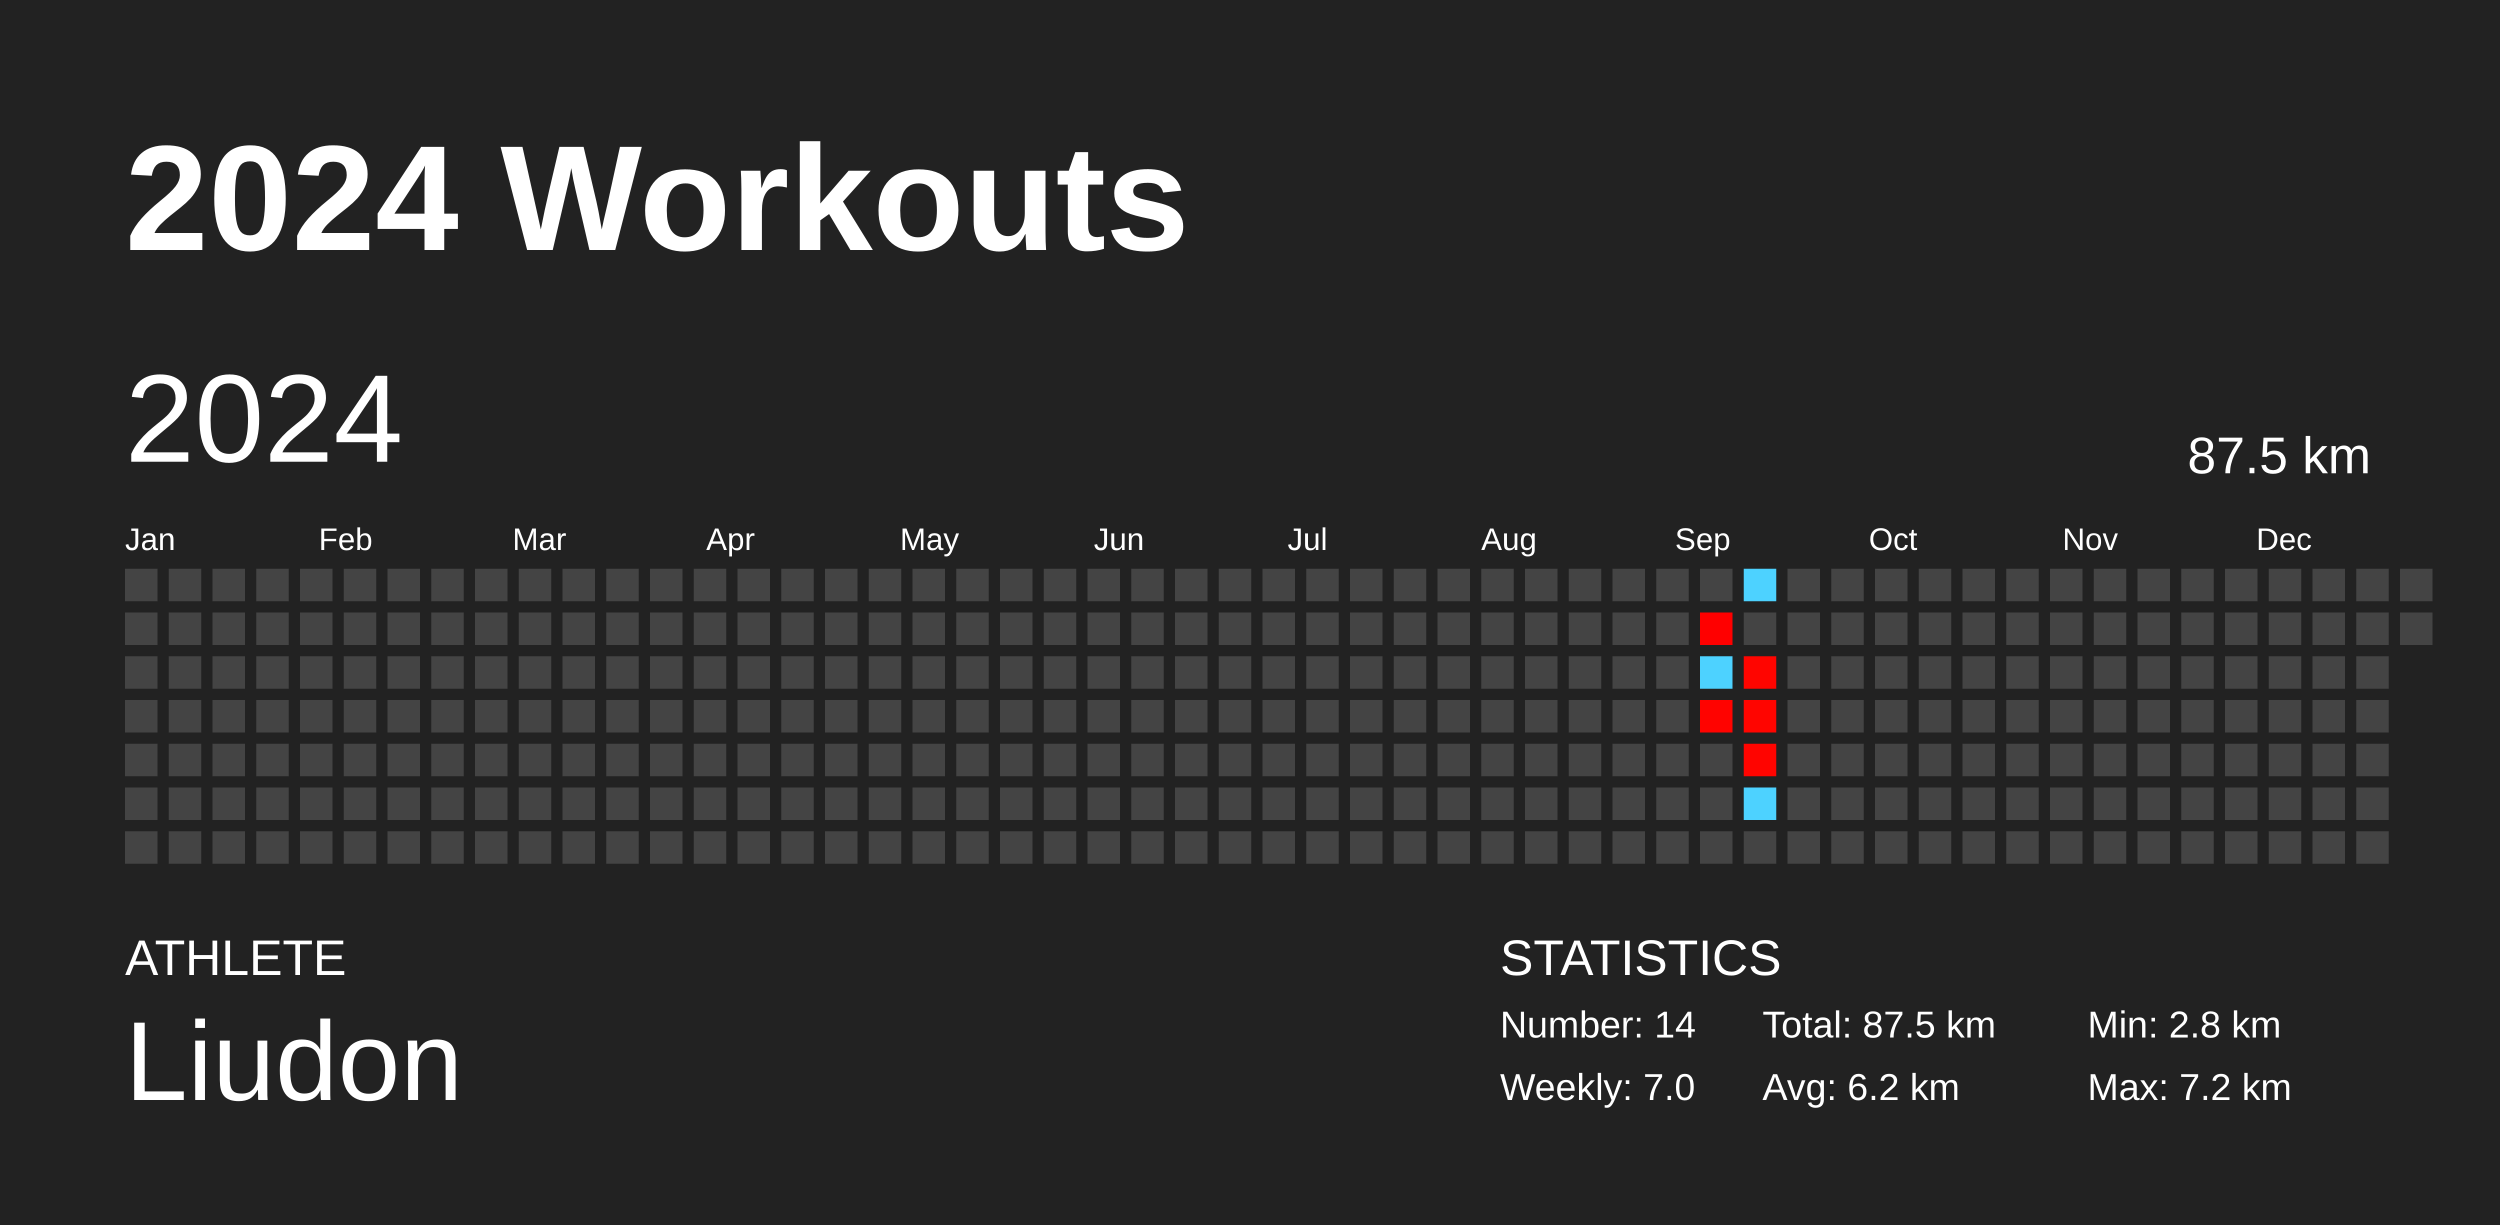
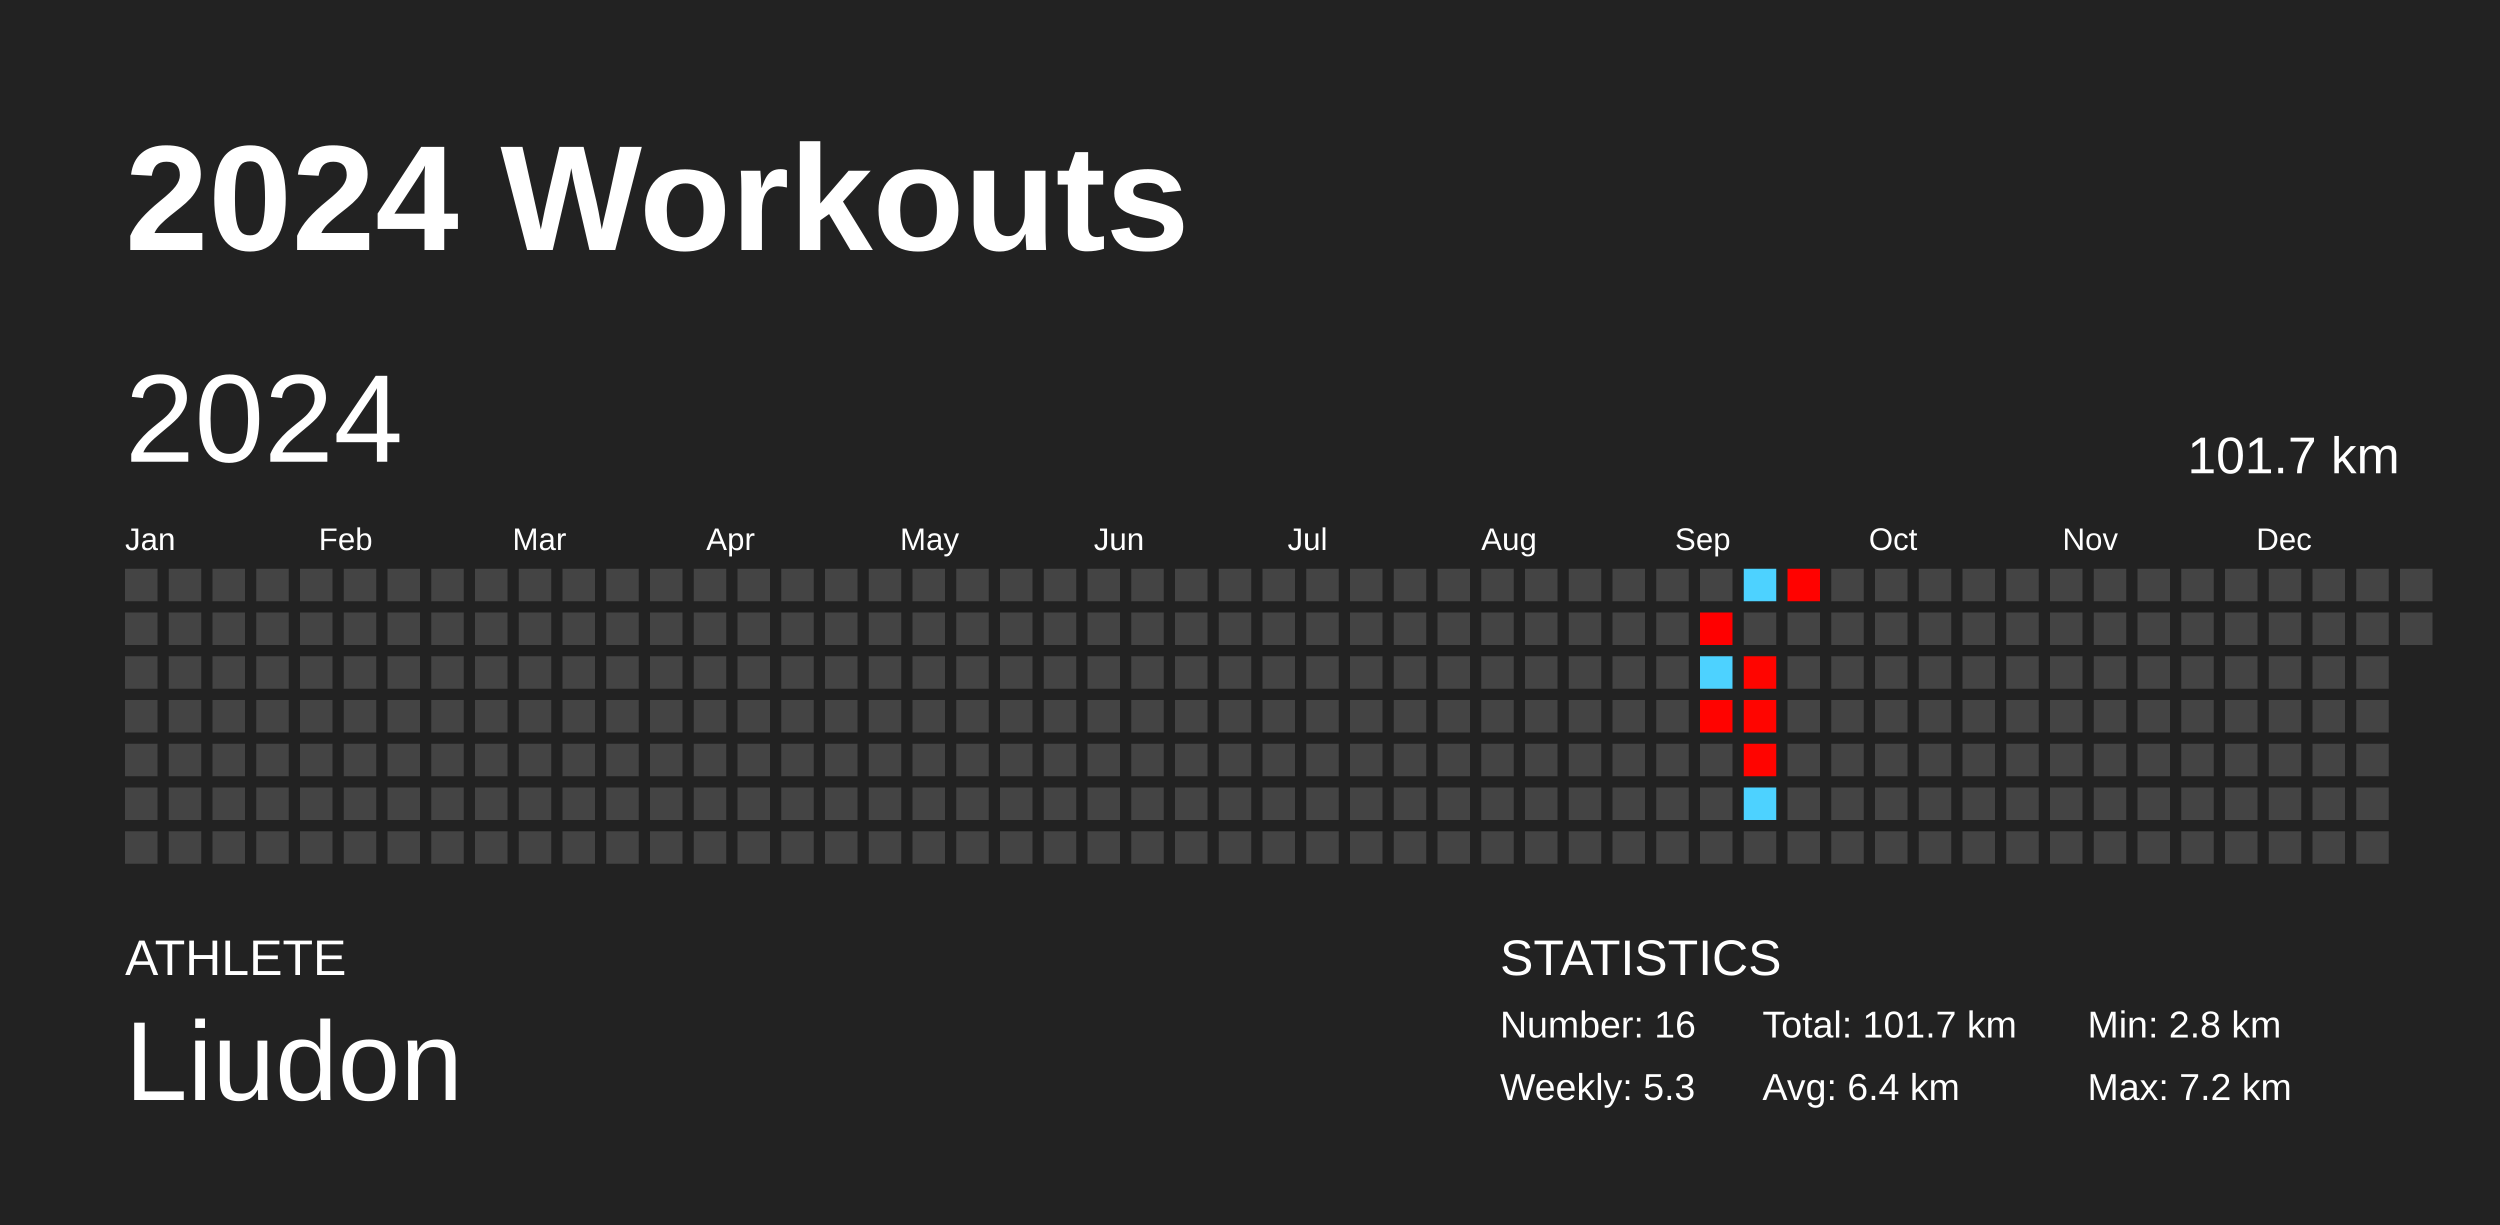
<svg xmlns="http://www.w3.org/2000/svg" baseProfile="full" height="98mm" version="1.1" viewBox="0,0,200,98" width="200mm">
  <defs />
  <rect fill="#222222" height="98" width="200" x="0" y="0" />
  <text fill="#FFFFFF" style="font-size:12px; font-family:Arial; font-weight:bold;" x="10" y="20">2024 Workouts</text>
  <text fill="#FFFFFF" style="font-size:4px; font-family:Arial" x="10" y="78">ATHLETE</text>
  <text fill="#FFFFFF" style="font-size:9px; font-family:Arial" x="10" y="88">Liudon</text>
  <text fill="#FFFFFF" style="font-size:4px; font-family:Arial" x="120" y="78">STATISTICS</text>
-   <text fill="#FFFFFF" style="font-size:3px; font-family:Arial" x="120" y="83">Number: 14</text>
-   <text fill="#FFFFFF" style="font-size:3px; font-family:Arial" x="120" y="88">Weekly: 7.0</text>
-   <text fill="#FFFFFF" style="font-size:3px; font-family:Arial" x="141" y="83">Total: 87.5 km</text>
-   <text fill="#FFFFFF" style="font-size:3px; font-family:Arial" x="141" y="88">Avg: 6.2 km</text>
+   <text fill="#FFFFFF" style="font-size:3px; font-family:Arial" x="120" y="83">Number: 16</text>
+   <text fill="#FFFFFF" style="font-size:3px; font-family:Arial" x="120" y="88">Weekly: 5.3</text>
+   <text fill="#FFFFFF" style="font-size:3px; font-family:Arial" x="141" y="83">Total: 101.7 km</text>
+   <text fill="#FFFFFF" style="font-size:3px; font-family:Arial" x="141" y="88">Avg: 6.4 km</text>
  <text fill="#FFFFFF" style="font-size:3px; font-family:Arial" x="167" y="83">Min: 2.8 km</text>
  <text fill="#FFFFFF" style="font-size:3px; font-family:Arial" x="167" y="88">Max: 7.2 km</text>
  <text dominant-baseline="hanging" fill="#FFFFFF" style="font-size:10.0px; font-family:Arial;" x="10" y="30">2024</text>
-   <text dominant-baseline="hanging" fill="#FFFFFF" style="font-size:4.125px; font-family:Arial;" x="175" y="35">87.5 km</text>
+   <text dominant-baseline="hanging" fill="#FFFFFF" style="font-size:4.125px; font-family:Arial;" x="175" y="35">101.7 km</text>
  <text fill="#FFFFFF" style="font-size:2.5px; font-family:Arial" x="10.0" y="44">Jan</text>
  <text fill="#FFFFFF" style="font-size:2.5px; font-family:Arial" x="25.5" y="44">Feb</text>
  <text fill="#FFFFFF" style="font-size:2.5px; font-family:Arial" x="41.0" y="44">Mar</text>
  <text fill="#FFFFFF" style="font-size:2.5px; font-family:Arial" x="56.5" y="44">Apr</text>
  <text fill="#FFFFFF" style="font-size:2.5px; font-family:Arial" x="72.0" y="44">May</text>
  <text fill="#FFFFFF" style="font-size:2.5px; font-family:Arial" x="87.5" y="44">Jun</text>
  <text fill="#FFFFFF" style="font-size:2.5px; font-family:Arial" x="103.0" y="44">Jul</text>
  <text fill="#FFFFFF" style="font-size:2.5px; font-family:Arial" x="118.5" y="44">Aug</text>
  <text fill="#FFFFFF" style="font-size:2.5px; font-family:Arial" x="134.0" y="44">Sep</text>
  <text fill="#FFFFFF" style="font-size:2.5px; font-family:Arial" x="149.5" y="44">Oct</text>
  <text fill="#FFFFFF" style="font-size:2.5px; font-family:Arial" x="165.0" y="44">Nov</text>
  <text fill="#FFFFFF" style="font-size:2.5px; font-family:Arial" x="180.5" y="44">Dec</text>
  <rect fill="#444444" height="2.6" width="2.6" x="10.0" y="45.5" />
  <rect fill="#444444" height="2.6" width="2.6" x="10.0" y="49.0" />
  <rect fill="#444444" height="2.6" width="2.6" x="10.0" y="52.5" />
  <rect fill="#444444" height="2.6" width="2.6" x="10.0" y="56.0" />
  <rect fill="#444444" height="2.6" width="2.6" x="10.0" y="59.5" />
  <rect fill="#444444" height="2.6" width="2.6" x="10.0" y="63.0" />
  <rect fill="#444444" height="2.6" width="2.6" x="10.0" y="66.5" />
  <rect fill="#444444" height="2.6" width="2.6" x="13.5" y="45.5" />
  <rect fill="#444444" height="2.6" width="2.6" x="13.5" y="49.0" />
  <rect fill="#444444" height="2.6" width="2.6" x="13.5" y="52.5" />
  <rect fill="#444444" height="2.6" width="2.6" x="13.5" y="56.0" />
  <rect fill="#444444" height="2.6" width="2.6" x="13.5" y="59.5" />
  <rect fill="#444444" height="2.6" width="2.6" x="13.5" y="63.0" />
  <rect fill="#444444" height="2.6" width="2.6" x="13.5" y="66.5" />
  <rect fill="#444444" height="2.6" width="2.6" x="17.0" y="45.5" />
  <rect fill="#444444" height="2.6" width="2.6" x="17.0" y="49.0" />
  <rect fill="#444444" height="2.6" width="2.6" x="17.0" y="52.5" />
  <rect fill="#444444" height="2.6" width="2.6" x="17.0" y="56.0" />
  <rect fill="#444444" height="2.6" width="2.6" x="17.0" y="59.5" />
  <rect fill="#444444" height="2.6" width="2.6" x="17.0" y="63.0" />
  <rect fill="#444444" height="2.6" width="2.6" x="17.0" y="66.5" />
  <rect fill="#444444" height="2.6" width="2.6" x="20.5" y="45.5" />
  <rect fill="#444444" height="2.6" width="2.6" x="20.5" y="49.0" />
  <rect fill="#444444" height="2.6" width="2.6" x="20.5" y="52.5" />
  <rect fill="#444444" height="2.6" width="2.6" x="20.5" y="56.0" />
  <rect fill="#444444" height="2.6" width="2.6" x="20.5" y="59.5" />
  <rect fill="#444444" height="2.6" width="2.6" x="20.5" y="63.0" />
  <rect fill="#444444" height="2.6" width="2.6" x="20.5" y="66.5" />
  <rect fill="#444444" height="2.6" width="2.6" x="24.0" y="45.5" />
  <rect fill="#444444" height="2.6" width="2.6" x="24.0" y="49.0" />
  <rect fill="#444444" height="2.6" width="2.6" x="24.0" y="52.5" />
  <rect fill="#444444" height="2.6" width="2.6" x="24.0" y="56.0" />
  <rect fill="#444444" height="2.6" width="2.6" x="24.0" y="59.5" />
  <rect fill="#444444" height="2.6" width="2.6" x="24.0" y="63.0" />
  <rect fill="#444444" height="2.6" width="2.6" x="24.0" y="66.5" />
  <rect fill="#444444" height="2.6" width="2.6" x="27.5" y="45.5" />
  <rect fill="#444444" height="2.6" width="2.6" x="27.5" y="49.0" />
  <rect fill="#444444" height="2.6" width="2.6" x="27.5" y="52.5" />
  <rect fill="#444444" height="2.6" width="2.6" x="27.5" y="56.0" />
  <rect fill="#444444" height="2.6" width="2.6" x="27.5" y="59.5" />
  <rect fill="#444444" height="2.6" width="2.6" x="27.5" y="63.0" />
  <rect fill="#444444" height="2.6" width="2.6" x="27.5" y="66.5" />
  <rect fill="#444444" height="2.6" width="2.6" x="31.0" y="45.5" />
  <rect fill="#444444" height="2.6" width="2.6" x="31.0" y="49.0" />
  <rect fill="#444444" height="2.6" width="2.6" x="31.0" y="52.5" />
  <rect fill="#444444" height="2.6" width="2.6" x="31.0" y="56.0" />
  <rect fill="#444444" height="2.6" width="2.6" x="31.0" y="59.5" />
  <rect fill="#444444" height="2.6" width="2.6" x="31.0" y="63.0" />
  <rect fill="#444444" height="2.6" width="2.6" x="31.0" y="66.5" />
  <rect fill="#444444" height="2.6" width="2.6" x="34.5" y="45.5" />
  <rect fill="#444444" height="2.6" width="2.6" x="34.5" y="49.0" />
  <rect fill="#444444" height="2.6" width="2.6" x="34.5" y="52.5" />
  <rect fill="#444444" height="2.6" width="2.6" x="34.5" y="56.0" />
  <rect fill="#444444" height="2.6" width="2.6" x="34.5" y="59.5" />
  <rect fill="#444444" height="2.6" width="2.6" x="34.5" y="63.0" />
  <rect fill="#444444" height="2.6" width="2.6" x="34.5" y="66.5" />
  <rect fill="#444444" height="2.6" width="2.6" x="38.0" y="45.5" />
  <rect fill="#444444" height="2.6" width="2.6" x="38.0" y="49.0" />
  <rect fill="#444444" height="2.6" width="2.6" x="38.0" y="52.5" />
  <rect fill="#444444" height="2.6" width="2.6" x="38.0" y="56.0" />
  <rect fill="#444444" height="2.6" width="2.6" x="38.0" y="59.5" />
  <rect fill="#444444" height="2.6" width="2.6" x="38.0" y="63.0" />
  <rect fill="#444444" height="2.6" width="2.6" x="38.0" y="66.5" />
  <rect fill="#444444" height="2.6" width="2.6" x="41.5" y="45.5" />
  <rect fill="#444444" height="2.6" width="2.6" x="41.5" y="49.0" />
  <rect fill="#444444" height="2.6" width="2.6" x="41.5" y="52.5" />
  <rect fill="#444444" height="2.6" width="2.6" x="41.5" y="56.0" />
  <rect fill="#444444" height="2.6" width="2.6" x="41.5" y="59.5" />
  <rect fill="#444444" height="2.6" width="2.6" x="41.5" y="63.0" />
  <rect fill="#444444" height="2.6" width="2.6" x="41.5" y="66.5" />
  <rect fill="#444444" height="2.6" width="2.6" x="45.0" y="45.5" />
  <rect fill="#444444" height="2.6" width="2.6" x="45.0" y="49.0" />
  <rect fill="#444444" height="2.6" width="2.6" x="45.0" y="52.5" />
  <rect fill="#444444" height="2.6" width="2.6" x="45.0" y="56.0" />
  <rect fill="#444444" height="2.6" width="2.6" x="45.0" y="59.5" />
  <rect fill="#444444" height="2.6" width="2.6" x="45.0" y="63.0" />
  <rect fill="#444444" height="2.6" width="2.6" x="45.0" y="66.5" />
  <rect fill="#444444" height="2.6" width="2.6" x="48.5" y="45.5" />
  <rect fill="#444444" height="2.6" width="2.6" x="48.5" y="49.0" />
  <rect fill="#444444" height="2.6" width="2.6" x="48.5" y="52.5" />
  <rect fill="#444444" height="2.6" width="2.6" x="48.5" y="56.0" />
  <rect fill="#444444" height="2.6" width="2.6" x="48.5" y="59.5" />
  <rect fill="#444444" height="2.6" width="2.6" x="48.5" y="63.0" />
  <rect fill="#444444" height="2.6" width="2.6" x="48.5" y="66.5" />
  <rect fill="#444444" height="2.6" width="2.6" x="52.0" y="45.5" />
  <rect fill="#444444" height="2.6" width="2.6" x="52.0" y="49.0" />
  <rect fill="#444444" height="2.6" width="2.6" x="52.0" y="52.5" />
  <rect fill="#444444" height="2.6" width="2.6" x="52.0" y="56.0" />
  <rect fill="#444444" height="2.6" width="2.6" x="52.0" y="59.5" />
  <rect fill="#444444" height="2.6" width="2.6" x="52.0" y="63.0" />
  <rect fill="#444444" height="2.6" width="2.6" x="52.0" y="66.5" />
  <rect fill="#444444" height="2.6" width="2.6" x="55.5" y="45.5" />
  <rect fill="#444444" height="2.6" width="2.6" x="55.5" y="49.0" />
  <rect fill="#444444" height="2.6" width="2.6" x="55.5" y="52.5" />
  <rect fill="#444444" height="2.6" width="2.6" x="55.5" y="56.0" />
  <rect fill="#444444" height="2.6" width="2.6" x="55.5" y="59.5" />
  <rect fill="#444444" height="2.6" width="2.6" x="55.5" y="63.0" />
  <rect fill="#444444" height="2.6" width="2.6" x="55.5" y="66.5" />
  <rect fill="#444444" height="2.6" width="2.6" x="59.0" y="45.5" />
  <rect fill="#444444" height="2.6" width="2.6" x="59.0" y="49.0" />
  <rect fill="#444444" height="2.6" width="2.6" x="59.0" y="52.5" />
  <rect fill="#444444" height="2.6" width="2.6" x="59.0" y="56.0" />
  <rect fill="#444444" height="2.6" width="2.6" x="59.0" y="59.5" />
  <rect fill="#444444" height="2.6" width="2.6" x="59.0" y="63.0" />
  <rect fill="#444444" height="2.6" width="2.6" x="59.0" y="66.5" />
  <rect fill="#444444" height="2.6" width="2.6" x="62.5" y="45.5" />
  <rect fill="#444444" height="2.6" width="2.6" x="62.5" y="49.0" />
  <rect fill="#444444" height="2.6" width="2.6" x="62.5" y="52.5" />
  <rect fill="#444444" height="2.6" width="2.6" x="62.5" y="56.0" />
  <rect fill="#444444" height="2.6" width="2.6" x="62.5" y="59.5" />
  <rect fill="#444444" height="2.6" width="2.6" x="62.5" y="63.0" />
  <rect fill="#444444" height="2.6" width="2.6" x="62.5" y="66.5" />
  <rect fill="#444444" height="2.6" width="2.6" x="66.0" y="45.5" />
  <rect fill="#444444" height="2.6" width="2.6" x="66.0" y="49.0" />
  <rect fill="#444444" height="2.6" width="2.6" x="66.0" y="52.5" />
  <rect fill="#444444" height="2.6" width="2.6" x="66.0" y="56.0" />
  <rect fill="#444444" height="2.6" width="2.6" x="66.0" y="59.5" />
  <rect fill="#444444" height="2.6" width="2.6" x="66.0" y="63.0" />
  <rect fill="#444444" height="2.6" width="2.6" x="66.0" y="66.5" />
  <rect fill="#444444" height="2.6" width="2.6" x="69.5" y="45.5" />
  <rect fill="#444444" height="2.6" width="2.6" x="69.5" y="49.0" />
  <rect fill="#444444" height="2.6" width="2.6" x="69.5" y="52.5" />
  <rect fill="#444444" height="2.6" width="2.6" x="69.5" y="56.0" />
  <rect fill="#444444" height="2.6" width="2.6" x="69.5" y="59.5" />
  <rect fill="#444444" height="2.6" width="2.6" x="69.5" y="63.0" />
  <rect fill="#444444" height="2.6" width="2.6" x="69.5" y="66.5" />
  <rect fill="#444444" height="2.6" width="2.6" x="73.0" y="45.5" />
  <rect fill="#444444" height="2.6" width="2.6" x="73.0" y="49.0" />
  <rect fill="#444444" height="2.6" width="2.6" x="73.0" y="52.5" />
  <rect fill="#444444" height="2.6" width="2.6" x="73.0" y="56.0" />
  <rect fill="#444444" height="2.6" width="2.6" x="73.0" y="59.5" />
  <rect fill="#444444" height="2.6" width="2.6" x="73.0" y="63.0" />
  <rect fill="#444444" height="2.6" width="2.6" x="73.0" y="66.5" />
  <rect fill="#444444" height="2.6" width="2.6" x="76.5" y="45.5" />
  <rect fill="#444444" height="2.6" width="2.6" x="76.5" y="49.0" />
  <rect fill="#444444" height="2.6" width="2.6" x="76.5" y="52.5" />
  <rect fill="#444444" height="2.6" width="2.6" x="76.5" y="56.0" />
  <rect fill="#444444" height="2.6" width="2.6" x="76.5" y="59.5" />
  <rect fill="#444444" height="2.6" width="2.6" x="76.5" y="63.0" />
  <rect fill="#444444" height="2.6" width="2.6" x="76.5" y="66.5" />
  <rect fill="#444444" height="2.6" width="2.6" x="80.0" y="45.5" />
  <rect fill="#444444" height="2.6" width="2.6" x="80.0" y="49.0" />
  <rect fill="#444444" height="2.6" width="2.6" x="80.0" y="52.5" />
  <rect fill="#444444" height="2.6" width="2.6" x="80.0" y="56.0" />
  <rect fill="#444444" height="2.6" width="2.6" x="80.0" y="59.5" />
  <rect fill="#444444" height="2.6" width="2.6" x="80.0" y="63.0" />
  <rect fill="#444444" height="2.6" width="2.6" x="80.0" y="66.5" />
  <rect fill="#444444" height="2.6" width="2.6" x="83.5" y="45.5" />
  <rect fill="#444444" height="2.6" width="2.6" x="83.5" y="49.0" />
  <rect fill="#444444" height="2.6" width="2.6" x="83.5" y="52.5" />
  <rect fill="#444444" height="2.6" width="2.6" x="83.5" y="56.0" />
  <rect fill="#444444" height="2.6" width="2.6" x="83.5" y="59.5" />
  <rect fill="#444444" height="2.6" width="2.6" x="83.5" y="63.0" />
  <rect fill="#444444" height="2.6" width="2.6" x="83.5" y="66.5" />
  <rect fill="#444444" height="2.6" width="2.6" x="87.0" y="45.5" />
  <rect fill="#444444" height="2.6" width="2.6" x="87.0" y="49.0" />
  <rect fill="#444444" height="2.6" width="2.6" x="87.0" y="52.5" />
  <rect fill="#444444" height="2.6" width="2.6" x="87.0" y="56.0" />
  <rect fill="#444444" height="2.6" width="2.6" x="87.0" y="59.5" />
  <rect fill="#444444" height="2.6" width="2.6" x="87.0" y="63.0" />
  <rect fill="#444444" height="2.6" width="2.6" x="87.0" y="66.5" />
  <rect fill="#444444" height="2.6" width="2.6" x="90.5" y="45.5" />
  <rect fill="#444444" height="2.6" width="2.6" x="90.5" y="49.0" />
  <rect fill="#444444" height="2.6" width="2.6" x="90.5" y="52.5" />
  <rect fill="#444444" height="2.6" width="2.6" x="90.5" y="56.0" />
  <rect fill="#444444" height="2.6" width="2.6" x="90.5" y="59.5" />
  <rect fill="#444444" height="2.6" width="2.6" x="90.5" y="63.0" />
  <rect fill="#444444" height="2.6" width="2.6" x="90.5" y="66.5" />
  <rect fill="#444444" height="2.6" width="2.6" x="94.0" y="45.5" />
  <rect fill="#444444" height="2.6" width="2.6" x="94.0" y="49.0" />
  <rect fill="#444444" height="2.6" width="2.6" x="94.0" y="52.5" />
  <rect fill="#444444" height="2.6" width="2.6" x="94.0" y="56.0" />
  <rect fill="#444444" height="2.6" width="2.6" x="94.0" y="59.5" />
  <rect fill="#444444" height="2.6" width="2.6" x="94.0" y="63.0" />
  <rect fill="#444444" height="2.6" width="2.6" x="94.0" y="66.5" />
  <rect fill="#444444" height="2.6" width="2.6" x="97.5" y="45.5" />
  <rect fill="#444444" height="2.6" width="2.6" x="97.5" y="49.0" />
  <rect fill="#444444" height="2.6" width="2.6" x="97.5" y="52.5" />
  <rect fill="#444444" height="2.6" width="2.6" x="97.5" y="56.0" />
  <rect fill="#444444" height="2.6" width="2.6" x="97.5" y="59.5" />
  <rect fill="#444444" height="2.6" width="2.6" x="97.5" y="63.0" />
  <rect fill="#444444" height="2.6" width="2.6" x="97.5" y="66.5" />
  <rect fill="#444444" height="2.6" width="2.6" x="101.0" y="45.5" />
  <rect fill="#444444" height="2.6" width="2.6" x="101.0" y="49.0" />
  <rect fill="#444444" height="2.6" width="2.6" x="101.0" y="52.5" />
  <rect fill="#444444" height="2.6" width="2.6" x="101.0" y="56.0" />
  <rect fill="#444444" height="2.6" width="2.6" x="101.0" y="59.5" />
  <rect fill="#444444" height="2.6" width="2.6" x="101.0" y="63.0" />
  <rect fill="#444444" height="2.6" width="2.6" x="101.0" y="66.5" />
  <rect fill="#444444" height="2.6" width="2.6" x="104.5" y="45.5" />
  <rect fill="#444444" height="2.6" width="2.6" x="104.5" y="49.0" />
  <rect fill="#444444" height="2.6" width="2.6" x="104.5" y="52.5" />
  <rect fill="#444444" height="2.6" width="2.6" x="104.5" y="56.0" />
  <rect fill="#444444" height="2.6" width="2.6" x="104.5" y="59.5" />
  <rect fill="#444444" height="2.6" width="2.6" x="104.5" y="63.0" />
  <rect fill="#444444" height="2.6" width="2.6" x="104.5" y="66.5" />
  <rect fill="#444444" height="2.6" width="2.6" x="108.0" y="45.5" />
  <rect fill="#444444" height="2.6" width="2.6" x="108.0" y="49.0" />
  <rect fill="#444444" height="2.6" width="2.6" x="108.0" y="52.5" />
  <rect fill="#444444" height="2.6" width="2.6" x="108.0" y="56.0" />
  <rect fill="#444444" height="2.6" width="2.6" x="108.0" y="59.5" />
  <rect fill="#444444" height="2.6" width="2.6" x="108.0" y="63.0" />
  <rect fill="#444444" height="2.6" width="2.6" x="108.0" y="66.5" />
  <rect fill="#444444" height="2.6" width="2.6" x="111.5" y="45.5" />
  <rect fill="#444444" height="2.6" width="2.6" x="111.5" y="49.0" />
  <rect fill="#444444" height="2.6" width="2.6" x="111.5" y="52.5" />
  <rect fill="#444444" height="2.6" width="2.6" x="111.5" y="56.0" />
  <rect fill="#444444" height="2.6" width="2.6" x="111.5" y="59.5" />
  <rect fill="#444444" height="2.6" width="2.6" x="111.5" y="63.0" />
  <rect fill="#444444" height="2.6" width="2.6" x="111.5" y="66.5" />
  <rect fill="#444444" height="2.6" width="2.6" x="115.0" y="45.5" />
  <rect fill="#444444" height="2.6" width="2.6" x="115.0" y="49.0" />
  <rect fill="#444444" height="2.6" width="2.6" x="115.0" y="52.5" />
  <rect fill="#444444" height="2.6" width="2.6" x="115.0" y="56.0" />
  <rect fill="#444444" height="2.6" width="2.6" x="115.0" y="59.5" />
  <rect fill="#444444" height="2.6" width="2.6" x="115.0" y="63.0" />
  <rect fill="#444444" height="2.6" width="2.6" x="115.0" y="66.5" />
  <rect fill="#444444" height="2.6" width="2.6" x="118.5" y="45.5" />
  <rect fill="#444444" height="2.6" width="2.6" x="118.5" y="49.0" />
  <rect fill="#444444" height="2.6" width="2.6" x="118.5" y="52.5" />
  <rect fill="#444444" height="2.6" width="2.6" x="118.5" y="56.0" />
  <rect fill="#444444" height="2.6" width="2.6" x="118.5" y="59.5" />
  <rect fill="#444444" height="2.6" width="2.6" x="118.5" y="63.0" />
  <rect fill="#444444" height="2.6" width="2.6" x="118.5" y="66.5" />
  <rect fill="#444444" height="2.6" width="2.6" x="122.0" y="45.5" />
  <rect fill="#444444" height="2.6" width="2.6" x="122.0" y="49.0" />
  <rect fill="#444444" height="2.6" width="2.6" x="122.0" y="52.5" />
  <rect fill="#444444" height="2.6" width="2.6" x="122.0" y="56.0" />
  <rect fill="#444444" height="2.6" width="2.6" x="122.0" y="59.5" />
  <rect fill="#444444" height="2.6" width="2.6" x="122.0" y="63.0" />
  <rect fill="#444444" height="2.6" width="2.6" x="122.0" y="66.5" />
  <rect fill="#444444" height="2.6" width="2.6" x="125.5" y="45.5" />
  <rect fill="#444444" height="2.6" width="2.6" x="125.5" y="49.0" />
  <rect fill="#444444" height="2.6" width="2.6" x="125.5" y="52.5" />
  <rect fill="#444444" height="2.6" width="2.6" x="125.5" y="56.0" />
  <rect fill="#444444" height="2.6" width="2.6" x="125.5" y="59.5" />
  <rect fill="#444444" height="2.6" width="2.6" x="125.5" y="63.0" />
  <rect fill="#444444" height="2.6" width="2.6" x="125.5" y="66.5" />
  <rect fill="#444444" height="2.6" width="2.6" x="129.0" y="45.5" />
  <rect fill="#444444" height="2.6" width="2.6" x="129.0" y="49.0" />
  <rect fill="#444444" height="2.6" width="2.6" x="129.0" y="52.5" />
  <rect fill="#444444" height="2.6" width="2.6" x="129.0" y="56.0" />
  <rect fill="#444444" height="2.6" width="2.6" x="129.0" y="59.5" />
  <rect fill="#444444" height="2.6" width="2.6" x="129.0" y="63.0" />
  <rect fill="#444444" height="2.6" width="2.6" x="129.0" y="66.5" />
  <rect fill="#444444" height="2.6" width="2.6" x="132.5" y="45.5" />
  <rect fill="#444444" height="2.6" width="2.6" x="132.5" y="49.0" />
  <rect fill="#444444" height="2.6" width="2.6" x="132.5" y="52.5" />
  <rect fill="#444444" height="2.6" width="2.6" x="132.5" y="56.0" />
  <rect fill="#444444" height="2.6" width="2.6" x="132.5" y="59.5" />
  <rect fill="#444444" height="2.6" width="2.6" x="132.5" y="63.0" />
  <rect fill="#444444" height="2.6" width="2.6" x="132.5" y="66.5" />
  <rect fill="#444444" height="2.6" width="2.6" x="136.0" y="45.5" />
  <rect fill="#ff0000" height="2.6" width="2.6" x="136.0" y="49.0" />
  <rect fill="#4dd2ff" height="2.6" width="2.6" x="136.0" y="52.5" />
  <rect fill="#ff0300" height="2.6" width="2.6" x="136.0" y="56.0" />
  <rect fill="#444444" height="2.6" width="2.6" x="136.0" y="59.5" />
  <rect fill="#444444" height="2.6" width="2.6" x="136.0" y="63.0" />
  <rect fill="#444444" height="2.6" width="2.6" x="136.0" y="66.5" />
  <rect fill="#4dd2ff" height="2.6" width="2.6" x="139.5" y="45.5" />
  <rect fill="#444444" height="2.6" width="2.6" x="139.5" y="49.0" />
  <rect fill="#ff0500" height="2.6" width="2.6" x="139.5" y="52.5" />
  <rect fill="#ff0500" height="2.6" width="2.6" x="139.5" y="56.0" />
  <rect fill="#ff0400" height="2.6" width="2.6" x="139.5" y="59.5" />
  <rect fill="#4dd2ff" height="2.6" width="2.6" x="139.5" y="63.0" />
  <rect fill="#444444" height="2.6" width="2.6" x="139.5" y="66.5" />
-   <rect fill="#444444" height="2.6" width="2.6" x="143.0" y="45.5" />
+   <rect fill="#ff0200" height="2.6" width="2.6" x="143.0" y="45.5" />
  <rect fill="#444444" height="2.6" width="2.6" x="143.0" y="49.0" />
  <rect fill="#444444" height="2.6" width="2.6" x="143.0" y="52.5" />
  <rect fill="#444444" height="2.6" width="2.6" x="143.0" y="56.0" />
  <rect fill="#444444" height="2.6" width="2.6" x="143.0" y="59.5" />
  <rect fill="#444444" height="2.6" width="2.6" x="143.0" y="63.0" />
  <rect fill="#444444" height="2.6" width="2.6" x="143.0" y="66.5" />
  <rect fill="#444444" height="2.6" width="2.6" x="146.5" y="45.5" />
  <rect fill="#444444" height="2.6" width="2.6" x="146.5" y="49.0" />
  <rect fill="#444444" height="2.6" width="2.6" x="146.5" y="52.5" />
  <rect fill="#444444" height="2.6" width="2.6" x="146.5" y="56.0" />
  <rect fill="#444444" height="2.6" width="2.6" x="146.5" y="59.5" />
  <rect fill="#444444" height="2.6" width="2.6" x="146.5" y="63.0" />
  <rect fill="#444444" height="2.6" width="2.6" x="146.5" y="66.5" />
  <rect fill="#444444" height="2.6" width="2.6" x="150.0" y="45.5" />
  <rect fill="#444444" height="2.6" width="2.6" x="150.0" y="49.0" />
  <rect fill="#444444" height="2.6" width="2.6" x="150.0" y="52.5" />
  <rect fill="#444444" height="2.6" width="2.6" x="150.0" y="56.0" />
  <rect fill="#444444" height="2.6" width="2.6" x="150.0" y="59.5" />
  <rect fill="#444444" height="2.6" width="2.6" x="150.0" y="63.0" />
  <rect fill="#444444" height="2.6" width="2.6" x="150.0" y="66.5" />
  <rect fill="#444444" height="2.6" width="2.6" x="153.5" y="45.5" />
  <rect fill="#444444" height="2.6" width="2.6" x="153.5" y="49.0" />
  <rect fill="#444444" height="2.6" width="2.6" x="153.5" y="52.5" />
  <rect fill="#444444" height="2.6" width="2.6" x="153.5" y="56.0" />
  <rect fill="#444444" height="2.6" width="2.6" x="153.5" y="59.5" />
  <rect fill="#444444" height="2.6" width="2.6" x="153.5" y="63.0" />
  <rect fill="#444444" height="2.6" width="2.6" x="153.5" y="66.5" />
  <rect fill="#444444" height="2.6" width="2.6" x="157.0" y="45.5" />
  <rect fill="#444444" height="2.6" width="2.6" x="157.0" y="49.0" />
  <rect fill="#444444" height="2.6" width="2.6" x="157.0" y="52.5" />
  <rect fill="#444444" height="2.6" width="2.6" x="157.0" y="56.0" />
  <rect fill="#444444" height="2.6" width="2.6" x="157.0" y="59.5" />
  <rect fill="#444444" height="2.6" width="2.6" x="157.0" y="63.0" />
  <rect fill="#444444" height="2.6" width="2.6" x="157.0" y="66.5" />
  <rect fill="#444444" height="2.6" width="2.6" x="160.5" y="45.5" />
  <rect fill="#444444" height="2.6" width="2.6" x="160.5" y="49.0" />
  <rect fill="#444444" height="2.6" width="2.6" x="160.5" y="52.5" />
  <rect fill="#444444" height="2.6" width="2.6" x="160.5" y="56.0" />
  <rect fill="#444444" height="2.6" width="2.6" x="160.5" y="59.5" />
  <rect fill="#444444" height="2.6" width="2.6" x="160.5" y="63.0" />
  <rect fill="#444444" height="2.6" width="2.6" x="160.5" y="66.5" />
  <rect fill="#444444" height="2.6" width="2.6" x="164.0" y="45.5" />
  <rect fill="#444444" height="2.6" width="2.6" x="164.0" y="49.0" />
  <rect fill="#444444" height="2.6" width="2.6" x="164.0" y="52.5" />
  <rect fill="#444444" height="2.6" width="2.6" x="164.0" y="56.0" />
  <rect fill="#444444" height="2.6" width="2.6" x="164.0" y="59.5" />
  <rect fill="#444444" height="2.6" width="2.6" x="164.0" y="63.0" />
  <rect fill="#444444" height="2.6" width="2.6" x="164.0" y="66.5" />
  <rect fill="#444444" height="2.6" width="2.6" x="167.5" y="45.5" />
  <rect fill="#444444" height="2.6" width="2.6" x="167.5" y="49.0" />
  <rect fill="#444444" height="2.6" width="2.6" x="167.5" y="52.5" />
  <rect fill="#444444" height="2.6" width="2.6" x="167.5" y="56.0" />
  <rect fill="#444444" height="2.6" width="2.6" x="167.5" y="59.5" />
  <rect fill="#444444" height="2.6" width="2.6" x="167.5" y="63.0" />
  <rect fill="#444444" height="2.6" width="2.6" x="167.5" y="66.5" />
  <rect fill="#444444" height="2.6" width="2.6" x="171.0" y="45.5" />
  <rect fill="#444444" height="2.6" width="2.6" x="171.0" y="49.0" />
  <rect fill="#444444" height="2.6" width="2.6" x="171.0" y="52.5" />
  <rect fill="#444444" height="2.6" width="2.6" x="171.0" y="56.0" />
  <rect fill="#444444" height="2.6" width="2.6" x="171.0" y="59.5" />
  <rect fill="#444444" height="2.6" width="2.6" x="171.0" y="63.0" />
  <rect fill="#444444" height="2.6" width="2.6" x="171.0" y="66.5" />
  <rect fill="#444444" height="2.6" width="2.6" x="174.5" y="45.5" />
  <rect fill="#444444" height="2.6" width="2.6" x="174.5" y="49.0" />
  <rect fill="#444444" height="2.6" width="2.6" x="174.5" y="52.5" />
  <rect fill="#444444" height="2.6" width="2.6" x="174.5" y="56.0" />
  <rect fill="#444444" height="2.6" width="2.6" x="174.5" y="59.5" />
  <rect fill="#444444" height="2.6" width="2.6" x="174.5" y="63.0" />
  <rect fill="#444444" height="2.6" width="2.6" x="174.5" y="66.5" />
  <rect fill="#444444" height="2.6" width="2.6" x="178.0" y="45.5" />
  <rect fill="#444444" height="2.6" width="2.6" x="178.0" y="49.0" />
  <rect fill="#444444" height="2.6" width="2.6" x="178.0" y="52.5" />
  <rect fill="#444444" height="2.6" width="2.6" x="178.0" y="56.0" />
  <rect fill="#444444" height="2.6" width="2.6" x="178.0" y="59.5" />
  <rect fill="#444444" height="2.6" width="2.6" x="178.0" y="63.0" />
  <rect fill="#444444" height="2.6" width="2.6" x="178.0" y="66.5" />
  <rect fill="#444444" height="2.6" width="2.6" x="181.5" y="45.5" />
  <rect fill="#444444" height="2.6" width="2.6" x="181.5" y="49.0" />
  <rect fill="#444444" height="2.6" width="2.6" x="181.5" y="52.5" />
  <rect fill="#444444" height="2.6" width="2.6" x="181.5" y="56.0" />
  <rect fill="#444444" height="2.6" width="2.6" x="181.5" y="59.5" />
  <rect fill="#444444" height="2.6" width="2.6" x="181.5" y="63.0" />
  <rect fill="#444444" height="2.6" width="2.6" x="181.5" y="66.5" />
  <rect fill="#444444" height="2.6" width="2.6" x="185.0" y="45.5" />
  <rect fill="#444444" height="2.6" width="2.6" x="185.0" y="49.0" />
  <rect fill="#444444" height="2.6" width="2.6" x="185.0" y="52.5" />
  <rect fill="#444444" height="2.6" width="2.6" x="185.0" y="56.0" />
  <rect fill="#444444" height="2.6" width="2.6" x="185.0" y="59.5" />
  <rect fill="#444444" height="2.6" width="2.6" x="185.0" y="63.0" />
  <rect fill="#444444" height="2.6" width="2.6" x="185.0" y="66.5" />
  <rect fill="#444444" height="2.6" width="2.6" x="188.5" y="45.5" />
  <rect fill="#444444" height="2.6" width="2.6" x="188.5" y="49.0" />
  <rect fill="#444444" height="2.6" width="2.6" x="188.5" y="52.5" />
  <rect fill="#444444" height="2.6" width="2.6" x="188.5" y="56.0" />
  <rect fill="#444444" height="2.6" width="2.6" x="188.5" y="59.5" />
  <rect fill="#444444" height="2.6" width="2.6" x="188.5" y="63.0" />
  <rect fill="#444444" height="2.6" width="2.6" x="188.5" y="66.5" />
  <rect fill="#444444" height="2.6" width="2.6" x="192.0" y="45.5" />
  <rect fill="#444444" height="2.6" width="2.6" x="192.0" y="49.0" />
</svg>
